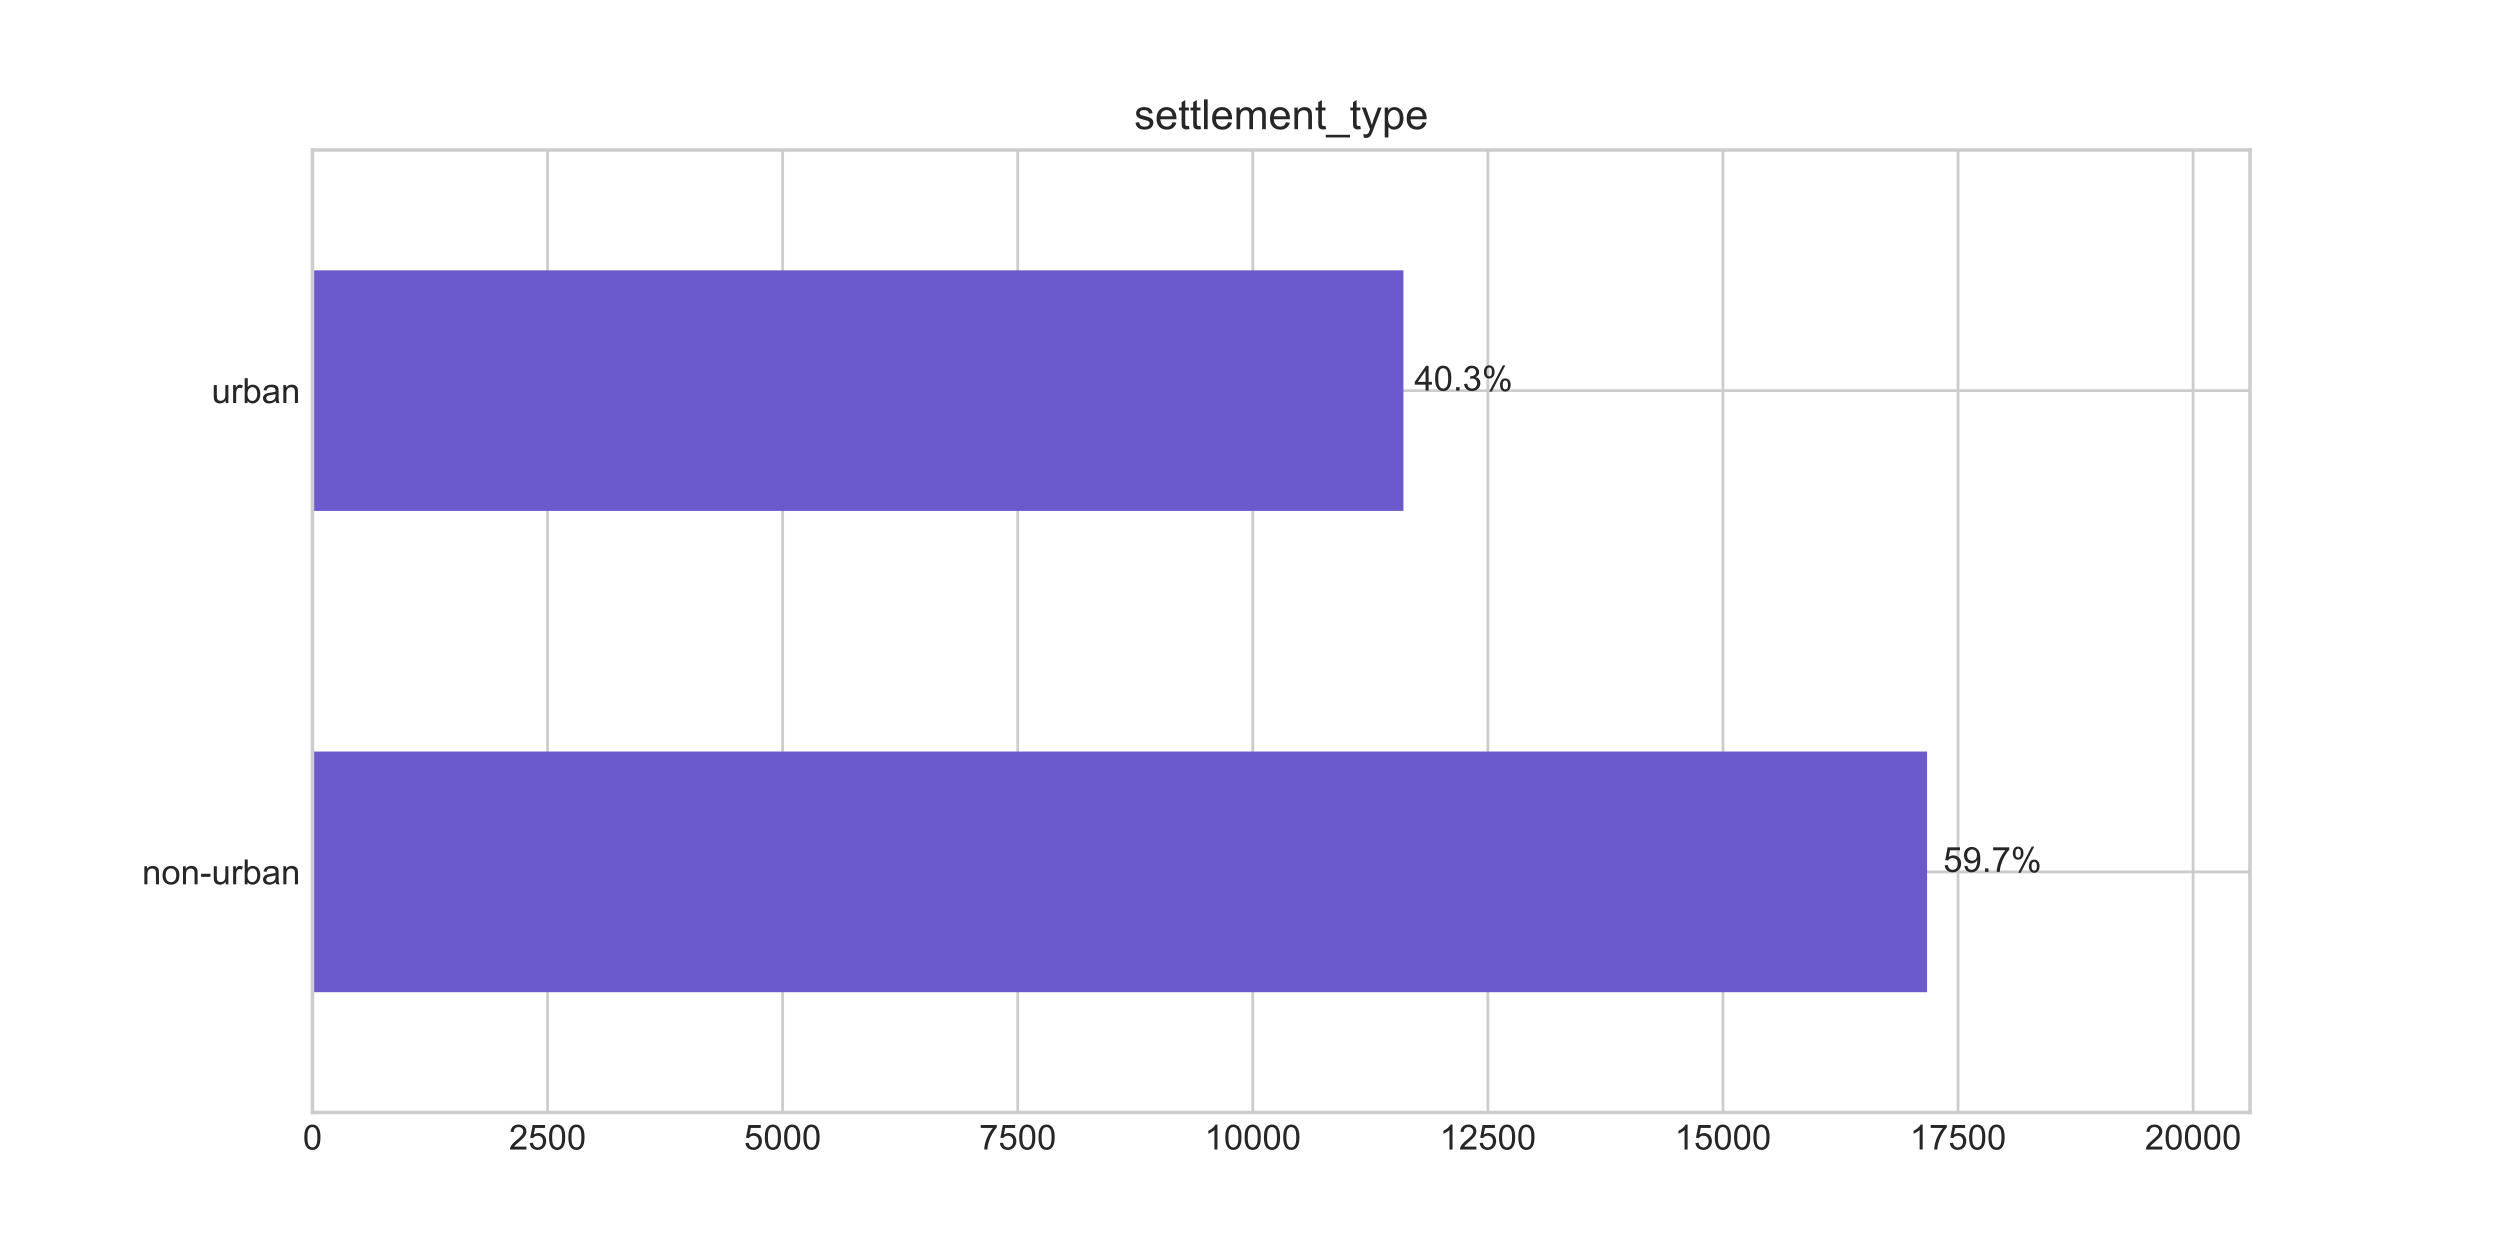
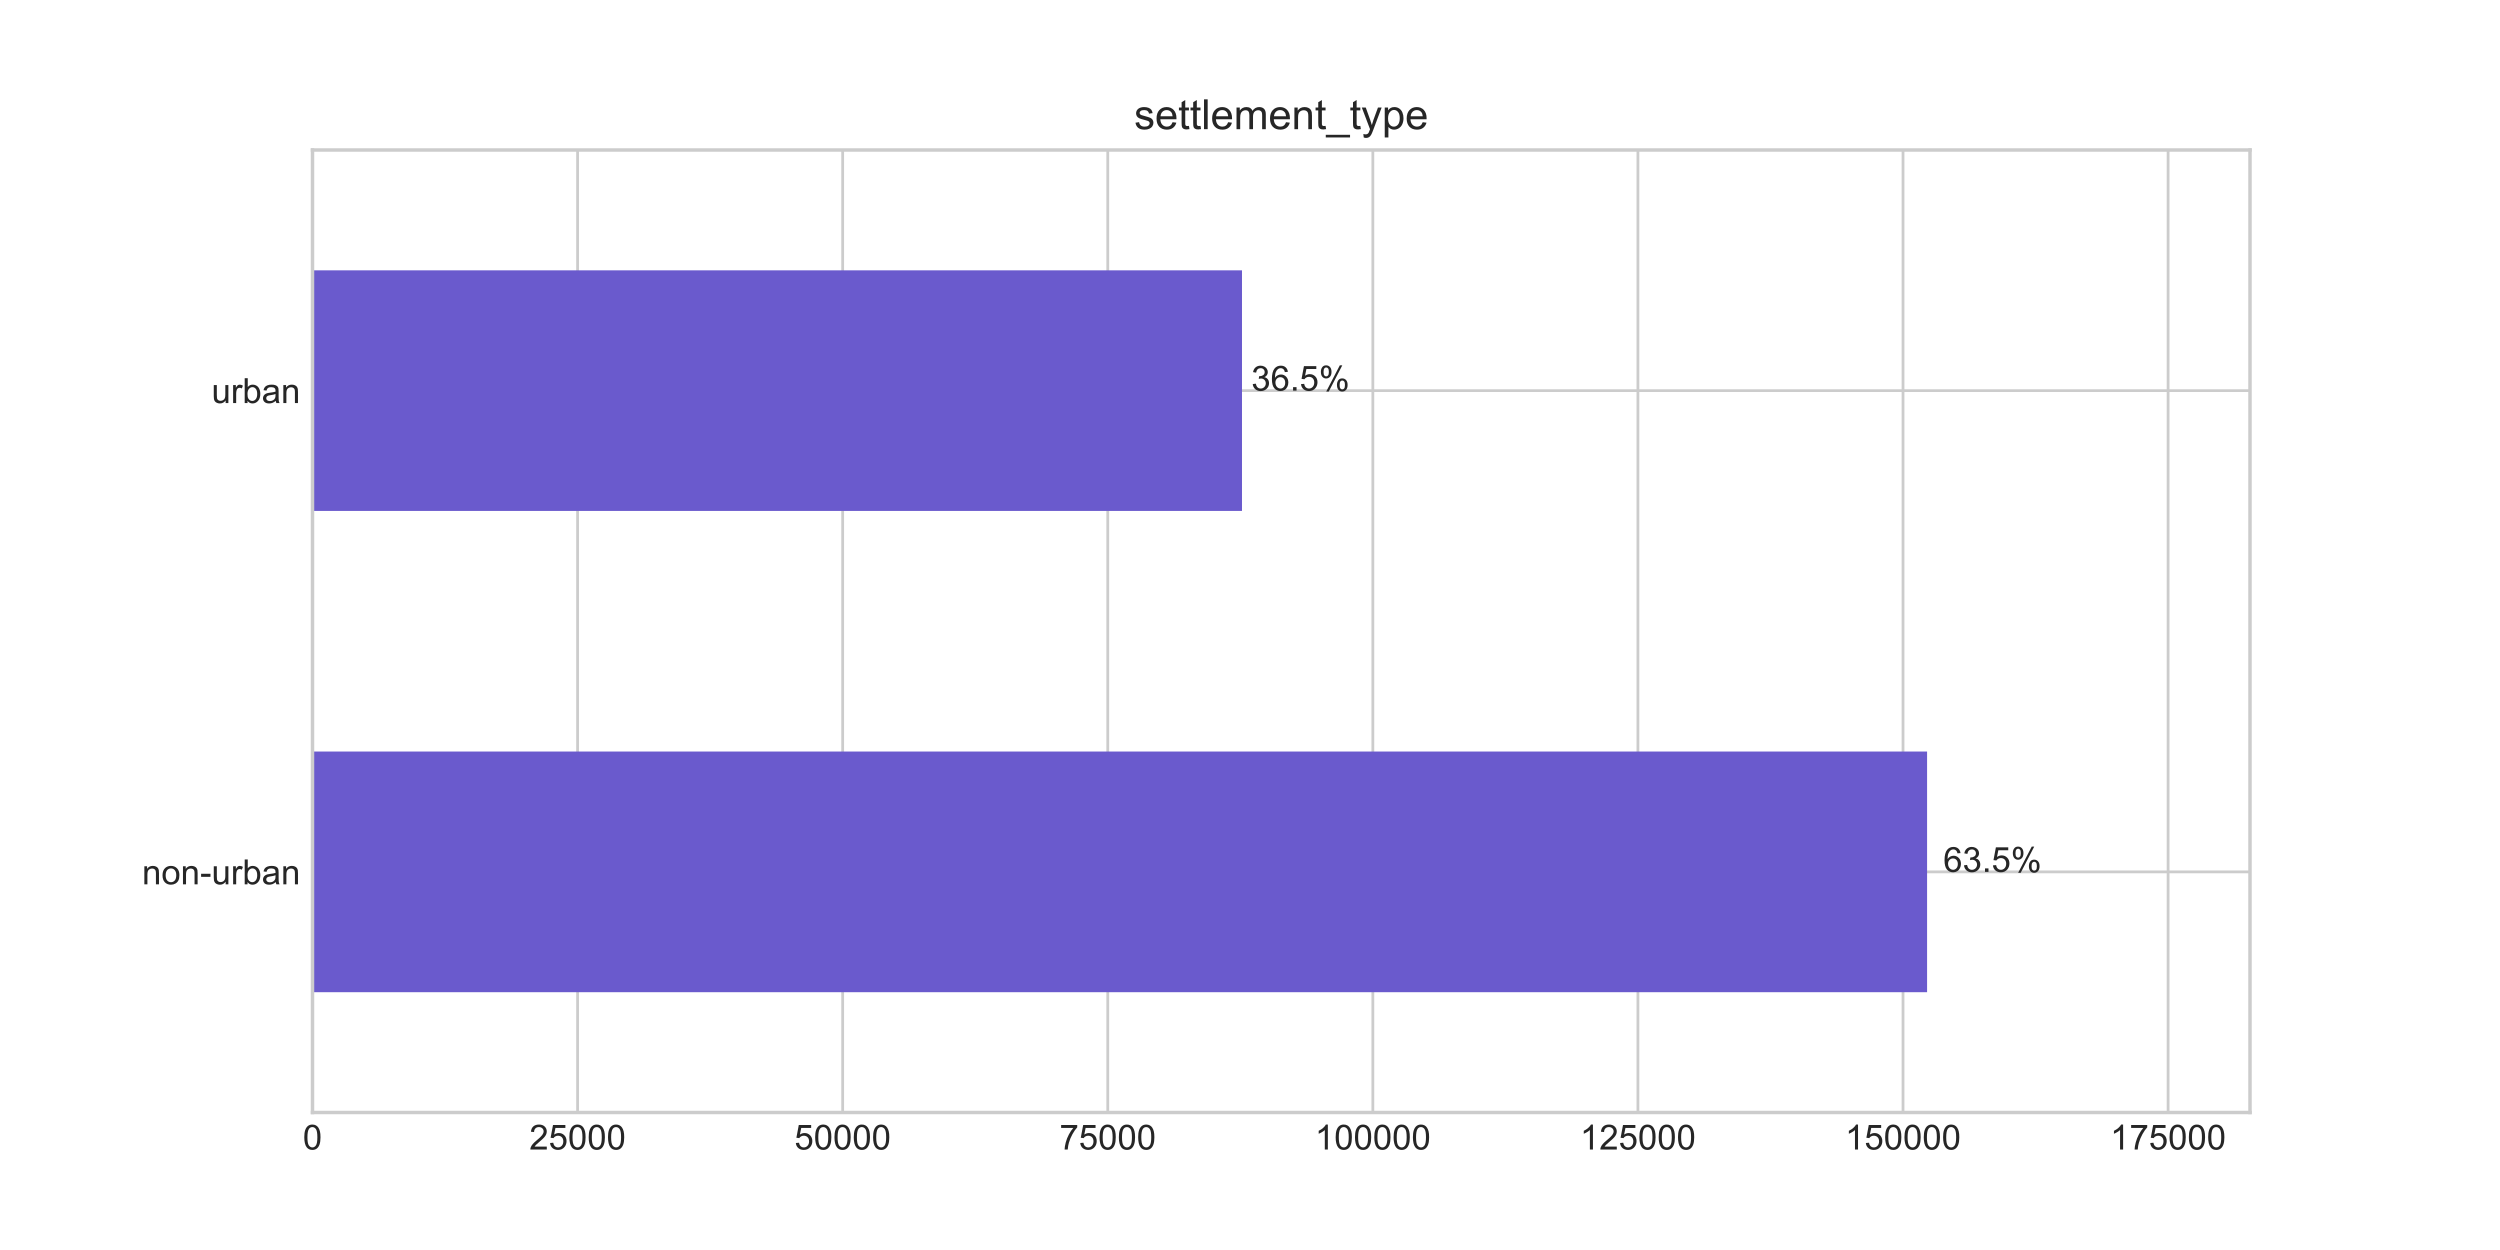
<svg xmlns="http://www.w3.org/2000/svg" xmlns:xlink="http://www.w3.org/1999/xlink" height="360pt" version="1.1" viewBox="0 0 720 360" width="720pt">
  <defs>
    <style type="text/css">
- *{stroke-linecap:butt;stroke-linejoin:round;white-space:pre;}
+ *{stroke-linecap:butt;stroke-linejoin:round;}
  </style>
  </defs>
  <g id="figure_1">
    <g id="patch_1">
      <path d="M 0 360  L 720 360  L 720 0  L 0 0  z " style="fill:#ffffff;" />
    </g>
    <g id="axes_1">
      <g id="patch_2">
        <path d="M 90 320.4  L 648 320.4  L 648 43.2  L 90 43.2  z " style="fill:#ffffff;" />
      </g>
      <g id="matplotlib.axis_1">
        <g id="xtick_1">
          <g id="line2d_1">
-             <path clip-path="url(#pff88d0fc6a)" d="M 90 320.4  L 90 43.2  " style="fill:none;stroke:#cccccc;stroke-linecap:round;stroke-width:0.8;" />
+             <path clip-path="url(#p40b02f9a2b)" d="M 90 320.4  L 90 43.2  " style="fill:none;stroke:#cccccc;stroke-linecap:round;stroke-width:0.8;" />
          </g>
          <g id="line2d_2" />
          <g id="text_1">
            <defs>
              <path d="M 4.156 35.297  Q 4.156 48 6.766 55.734  Q 9.375 63.484 14.516 67.672  Q 19.672 71.875 27.484 71.875  Q 33.25 71.875 37.594 69.547  Q 41.938 67.234 44.766 62.859  Q 47.609 58.5 49.219 52.219  Q 50.828 45.953 50.828 35.297  Q 50.828 22.703 48.234 14.969  Q 45.656 7.234 40.5 3  Q 35.359 -1.219 27.484 -1.219  Q 17.141 -1.219 11.234 6.203  Q 4.156 15.141 4.156 35.297  z M 13.188 35.297  Q 13.188 17.672 17.312 11.828  Q 21.438 6 27.484 6  Q 33.547 6 37.672 11.859  Q 41.797 17.719 41.797 35.297  Q 41.797 52.984 37.672 58.781  Q 33.547 64.594 27.391 64.594  Q 21.344 64.594 17.719 59.469  Q 13.188 52.938 13.188 35.297  z " id="ArialMT-48" />
            </defs>
            <g style="fill:#262626;" transform="translate(87.21953 331.0578)scale(0.1 -0.1)">
              <use xlink:href="#ArialMT-48" />
            </g>
          </g>
        </g>
        <g id="xtick_2">
          <g id="line2d_3">
-             <path clip-path="url(#pff88d0fc6a)" d="M 157.701 320.4  L 157.701 43.2  " style="fill:none;stroke:#cccccc;stroke-linecap:round;stroke-width:0.8;" />
+             <path clip-path="url(#p40b02f9a2b)" d="M 166.345 320.4  L 166.345 43.2  " style="fill:none;stroke:#cccccc;stroke-linecap:round;stroke-width:0.8;" />
          </g>
          <g id="line2d_4" />
          <g id="text_2">
            <defs>
              <path d="M 50.344 8.453  L 50.344 0  L 3.031 0  Q 2.938 3.172 4.047 6.109  Q 5.859 10.938 9.828 15.625  Q 13.812 20.312 21.344 26.469  Q 33.016 36.031 37.109 41.625  Q 41.219 47.219 41.219 52.203  Q 41.219 57.422 37.469 61  Q 33.734 64.594 27.734 64.594  Q 21.391 64.594 17.578 60.781  Q 13.766 56.984 13.719 50.25  L 4.688 51.172  Q 5.609 61.281 11.656 66.578  Q 17.719 71.875 27.938 71.875  Q 38.234 71.875 44.234 66.156  Q 50.25 60.453 50.25 52  Q 50.25 47.703 48.484 43.547  Q 46.734 39.406 42.656 34.812  Q 38.578 30.219 29.109 22.219  Q 21.188 15.578 18.938 13.203  Q 16.703 10.844 15.234 8.453  z " id="ArialMT-50" />
              <path d="M 4.156 18.75  L 13.375 19.531  Q 14.406 12.797 18.141 9.391  Q 21.875 6 27.156 6  Q 33.5 6 37.891 10.781  Q 42.281 15.578 42.281 23.484  Q 42.281 31 38.062 35.344  Q 33.844 39.703 27 39.703  Q 22.75 39.703 19.328 37.766  Q 15.922 35.844 13.969 32.766  L 5.719 33.844  L 12.641 70.609  L 48.25 70.609  L 48.25 62.203  L 19.672 62.203  L 15.828 42.969  Q 22.266 47.469 29.344 47.469  Q 38.719 47.469 45.156 40.969  Q 51.609 34.469 51.609 24.266  Q 51.609 14.547 45.953 7.469  Q 39.062 -1.219 27.156 -1.219  Q 17.391 -1.219 11.203 4.25  Q 5.031 9.719 4.156 18.75  z " id="ArialMT-53" />
            </defs>
-             <g style="fill:#262626;" transform="translate(146.5795 331.0578)scale(0.1 -0.1)">
+             <g style="fill:#262626;" transform="translate(152.4423 331.0578)scale(0.1 -0.1)">
              <use xlink:href="#ArialMT-50" />
              <use x="55.615" xlink:href="#ArialMT-53" />
              <use x="111.23" xlink:href="#ArialMT-48" />
              <use x="166.846" xlink:href="#ArialMT-48" />
+               <use x="222.461" xlink:href="#ArialMT-48" />
            </g>
          </g>
        </g>
        <g id="xtick_3">
          <g id="line2d_5">
-             <path clip-path="url(#pff88d0fc6a)" d="M 225.403 320.4  L 225.403 43.2  " style="fill:none;stroke:#cccccc;stroke-linecap:round;stroke-width:0.8;" />
+             <path clip-path="url(#p40b02f9a2b)" d="M 242.689 320.4  L 242.689 43.2  " style="fill:none;stroke:#cccccc;stroke-linecap:round;stroke-width:0.8;" />
          </g>
          <g id="line2d_6" />
          <g id="text_3">
-             <g style="fill:#262626;" transform="translate(214.2808 331.0578)scale(0.1 -0.1)">
+             <g style="fill:#262626;" transform="translate(228.787 331.0578)scale(0.1 -0.1)">
              <use xlink:href="#ArialMT-53" />
              <use x="55.615" xlink:href="#ArialMT-48" />
              <use x="111.23" xlink:href="#ArialMT-48" />
              <use x="166.846" xlink:href="#ArialMT-48" />
+               <use x="222.461" xlink:href="#ArialMT-48" />
            </g>
          </g>
        </g>
        <g id="xtick_4">
          <g id="line2d_7">
-             <path clip-path="url(#pff88d0fc6a)" d="M 293.104 320.4  L 293.104 43.2  " style="fill:none;stroke:#cccccc;stroke-linecap:round;stroke-width:0.8;" />
+             <path clip-path="url(#p40b02f9a2b)" d="M 319.034 320.4  L 319.034 43.2  " style="fill:none;stroke:#cccccc;stroke-linecap:round;stroke-width:0.8;" />
          </g>
          <g id="line2d_8" />
          <g id="text_4">
            <defs>
              <path d="M 4.734 62.203  L 4.734 70.656  L 51.078 70.656  L 51.078 63.812  Q 44.234 56.547 37.516 44.484  Q 30.812 32.422 27.156 19.672  Q 24.516 10.688 23.781 0  L 14.75 0  Q 14.891 8.453 18.062 20.406  Q 21.234 32.375 27.172 43.484  Q 33.109 54.594 39.797 62.203  z " id="ArialMT-55" />
            </defs>
-             <g style="fill:#262626;" transform="translate(281.9822 331.0578)scale(0.1 -0.1)">
+             <g style="fill:#262626;" transform="translate(305.1316 331.0578)scale(0.1 -0.1)">
              <use xlink:href="#ArialMT-55" />
              <use x="55.615" xlink:href="#ArialMT-53" />
              <use x="111.23" xlink:href="#ArialMT-48" />
              <use x="166.846" xlink:href="#ArialMT-48" />
+               <use x="222.461" xlink:href="#ArialMT-48" />
            </g>
          </g>
        </g>
        <g id="xtick_5">
          <g id="line2d_9">
-             <path clip-path="url(#pff88d0fc6a)" d="M 360.805 320.4  L 360.805 43.2  " style="fill:none;stroke:#cccccc;stroke-linecap:round;stroke-width:0.8;" />
+             <path clip-path="url(#p40b02f9a2b)" d="M 395.379 320.4  L 395.379 43.2  " style="fill:none;stroke:#cccccc;stroke-linecap:round;stroke-width:0.8;" />
          </g>
          <g id="line2d_10" />
          <g id="text_5">
            <defs>
              <path d="M 37.25 0  L 28.469 0  L 28.469 56  Q 25.297 52.984 20.141 49.953  Q 14.984 46.922 10.891 45.406  L 10.891 53.906  Q 18.266 57.375 23.781 62.297  Q 29.297 67.234 31.594 71.875  L 37.25 71.875  z " id="ArialMT-49" />
            </defs>
-             <g style="fill:#262626;" transform="translate(346.9031 331.0578)scale(0.1 -0.1)">
+             <g style="fill:#262626;" transform="translate(378.6958 331.0578)scale(0.1 -0.1)">
              <use xlink:href="#ArialMT-49" />
              <use x="55.615" xlink:href="#ArialMT-48" />
              <use x="111.23" xlink:href="#ArialMT-48" />
              <use x="166.846" xlink:href="#ArialMT-48" />
              <use x="222.461" xlink:href="#ArialMT-48" />
+               <use x="278.076" xlink:href="#ArialMT-48" />
            </g>
          </g>
        </g>
        <g id="xtick_6">
          <g id="line2d_11">
-             <path clip-path="url(#pff88d0fc6a)" d="M 428.507 320.4  L 428.507 43.2  " style="fill:none;stroke:#cccccc;stroke-linecap:round;stroke-width:0.8;" />
+             <path clip-path="url(#p40b02f9a2b)" d="M 471.723 320.4  L 471.723 43.2  " style="fill:none;stroke:#cccccc;stroke-linecap:round;stroke-width:0.8;" />
          </g>
          <g id="line2d_12" />
          <g id="text_6">
-             <g style="fill:#262626;" transform="translate(414.6044 331.0578)scale(0.1 -0.1)">
+             <g style="fill:#262626;" transform="translate(455.0404 331.0578)scale(0.1 -0.1)">
              <use xlink:href="#ArialMT-49" />
              <use x="55.615" xlink:href="#ArialMT-50" />
              <use x="111.23" xlink:href="#ArialMT-53" />
              <use x="166.846" xlink:href="#ArialMT-48" />
              <use x="222.461" xlink:href="#ArialMT-48" />
+               <use x="278.076" xlink:href="#ArialMT-48" />
            </g>
          </g>
        </g>
        <g id="xtick_7">
          <g id="line2d_13">
-             <path clip-path="url(#pff88d0fc6a)" d="M 496.208 320.4  L 496.208 43.2  " style="fill:none;stroke:#cccccc;stroke-linecap:round;stroke-width:0.8;" />
+             <path clip-path="url(#p40b02f9a2b)" d="M 548.068 320.4  L 548.068 43.2  " style="fill:none;stroke:#cccccc;stroke-linecap:round;stroke-width:0.8;" />
          </g>
          <g id="line2d_14" />
          <g id="text_7">
-             <g style="fill:#262626;" transform="translate(482.3058 331.0578)scale(0.1 -0.1)">
+             <g style="fill:#262626;" transform="translate(531.3851 331.0578)scale(0.1 -0.1)">
              <use xlink:href="#ArialMT-49" />
              <use x="55.615" xlink:href="#ArialMT-53" />
              <use x="111.23" xlink:href="#ArialMT-48" />
              <use x="166.846" xlink:href="#ArialMT-48" />
              <use x="222.461" xlink:href="#ArialMT-48" />
+               <use x="278.076" xlink:href="#ArialMT-48" />
            </g>
          </g>
        </g>
        <g id="xtick_8">
          <g id="line2d_15">
-             <path clip-path="url(#pff88d0fc6a)" d="M 563.909 320.4  L 563.909 43.2  " style="fill:none;stroke:#cccccc;stroke-linecap:round;stroke-width:0.8;" />
+             <path clip-path="url(#p40b02f9a2b)" d="M 624.413 320.4  L 624.413 43.2  " style="fill:none;stroke:#cccccc;stroke-linecap:round;stroke-width:0.8;" />
          </g>
          <g id="line2d_16" />
          <g id="text_8">
-             <g style="fill:#262626;" transform="translate(550.0072 331.0578)scale(0.1 -0.1)">
+             <g style="fill:#262626;" transform="translate(607.7297 331.0578)scale(0.1 -0.1)">
              <use xlink:href="#ArialMT-49" />
              <use x="55.615" xlink:href="#ArialMT-55" />
              <use x="111.23" xlink:href="#ArialMT-53" />
              <use x="166.846" xlink:href="#ArialMT-48" />
              <use x="222.461" xlink:href="#ArialMT-48" />
-             </g>
-           </g>
-         </g>
-         <g id="xtick_9">
+               <use x="278.076" xlink:href="#ArialMT-48" />
+             </g>
+           </g>
+         </g>
+       </g>
+       <g id="matplotlib.axis_2">
+         <g id="ytick_1">
          <g id="line2d_17">
-             <path clip-path="url(#pff88d0fc6a)" d="M 631.611 320.4  L 631.611 43.2  " style="fill:none;stroke:#cccccc;stroke-linecap:round;stroke-width:0.8;" />
+             <path clip-path="url(#p40b02f9a2b)" d="M 90 251.1  L 648 251.1  " style="fill:none;stroke:#cccccc;stroke-linecap:round;stroke-width:0.8;" />
          </g>
          <g id="line2d_18" />
          <g id="text_9">
-             <g style="fill:#262626;" transform="translate(617.7085 331.0578)scale(0.1 -0.1)">
-               <use xlink:href="#ArialMT-50" />
-               <use x="55.615" xlink:href="#ArialMT-48" />
-               <use x="111.23" xlink:href="#ArialMT-48" />
-               <use x="166.846" xlink:href="#ArialMT-48" />
-               <use x="222.461" xlink:href="#ArialMT-48" />
-             </g>
-           </g>
-         </g>
-       </g>
-       <g id="matplotlib.axis_2">
-         <g id="ytick_1">
-           <g id="line2d_19">
-             <path clip-path="url(#pff88d0fc6a)" d="M 90 251.1  L 648 251.1  " style="fill:none;stroke:#cccccc;stroke-linecap:round;stroke-width:0.8;" />
-           </g>
-           <g id="line2d_20" />
-           <g id="text_10">
            <defs>
              <path d="M 6.594 0  L 6.594 51.859  L 14.5 51.859  L 14.5 44.484  Q 20.219 53.031 31 53.031  Q 35.688 53.031 39.625 51.344  Q 43.562 49.656 45.516 46.922  Q 47.469 44.188 48.25 40.438  Q 48.734 37.984 48.734 31.891  L 48.734 0  L 39.938 0  L 39.938 31.547  Q 39.938 36.922 38.906 39.578  Q 37.891 42.234 35.281 43.812  Q 32.672 45.406 29.156 45.406  Q 23.531 45.406 19.453 41.844  Q 15.375 38.281 15.375 28.328  L 15.375 0  z " id="ArialMT-110" />
              <path d="M 3.328 25.922  Q 3.328 40.328 11.328 47.266  Q 18.016 53.031 27.641 53.031  Q 38.328 53.031 45.109 46.016  Q 51.906 39.016 51.906 26.656  Q 51.906 16.656 48.906 10.906  Q 45.906 5.172 40.156 2  Q 34.422 -1.172 27.641 -1.172  Q 16.75 -1.172 10.031 5.812  Q 3.328 12.797 3.328 25.922  z M 12.359 25.922  Q 12.359 15.969 16.703 11.016  Q 21.047 6.062 27.641 6.062  Q 34.188 6.062 38.531 11.031  Q 42.875 16.016 42.875 26.219  Q 42.875 35.844 38.5 40.797  Q 34.125 45.75 27.641 45.75  Q 21.047 45.75 16.703 40.812  Q 12.359 35.891 12.359 25.922  z " id="ArialMT-111" />
              <path d="M 3.172 21.484  L 3.172 30.328  L 30.172 30.328  L 30.172 21.484  z " id="ArialMT-45" />
              <path d="M 40.578 0  L 40.578 7.625  Q 34.516 -1.172 24.125 -1.172  Q 19.531 -1.172 15.547 0.578  Q 11.578 2.344 9.641 5  Q 7.719 7.672 6.938 11.531  Q 6.391 14.109 6.391 19.734  L 6.391 51.859  L 15.188 51.859  L 15.188 23.094  Q 15.188 16.219 15.719 13.812  Q 16.547 10.359 19.234 8.375  Q 21.922 6.391 25.875 6.391  Q 29.828 6.391 33.297 8.422  Q 36.766 10.453 38.203 13.938  Q 39.656 17.438 39.656 24.078  L 39.656 51.859  L 48.438 51.859  L 48.438 0  z " id="ArialMT-117" />
              <path d="M 6.5 0  L 6.5 51.859  L 14.406 51.859  L 14.406 44  Q 17.438 49.516 20 51.266  Q 22.562 53.031 25.641 53.031  Q 30.078 53.031 34.672 50.203  L 31.641 42.047  Q 28.422 43.953 25.203 43.953  Q 22.312 43.953 20.016 42.219  Q 17.719 40.484 16.75 37.406  Q 15.281 32.719 15.281 27.156  L 15.281 0  z " id="ArialMT-114" />
              <path d="M 14.703 0  L 6.547 0  L 6.547 71.578  L 15.328 71.578  L 15.328 46.047  Q 20.906 53.031 29.547 53.031  Q 34.328 53.031 38.594 51.094  Q 42.875 49.172 45.625 45.672  Q 48.391 42.188 49.953 37.25  Q 51.516 32.328 51.516 26.703  Q 51.516 13.375 44.922 6.094  Q 38.328 -1.172 29.109 -1.172  Q 19.922 -1.172 14.703 6.5  z M 14.594 26.312  Q 14.594 17 17.141 12.844  Q 21.297 6.062 28.375 6.062  Q 34.125 6.062 38.328 11.062  Q 42.531 16.062 42.531 25.984  Q 42.531 36.141 38.5 40.969  Q 34.469 45.797 28.766 45.797  Q 23 45.797 18.797 40.797  Q 14.594 35.797 14.594 26.312  z " id="ArialMT-98" />
              <path d="M 40.438 6.391  Q 35.547 2.25 31.031 0.531  Q 26.516 -1.172 21.344 -1.172  Q 12.797 -1.172 8.203 3  Q 3.609 7.172 3.609 13.672  Q 3.609 17.484 5.344 20.625  Q 7.078 23.781 9.891 25.688  Q 12.703 27.594 16.219 28.562  Q 18.797 29.25 24.031 29.891  Q 34.672 31.156 39.703 32.906  Q 39.75 34.719 39.75 35.203  Q 39.75 40.578 37.25 42.781  Q 33.891 45.75 27.25 45.75  Q 21.047 45.75 18.094 43.578  Q 15.141 41.406 13.719 35.891  L 5.125 37.062  Q 6.297 42.578 8.984 45.969  Q 11.672 49.359 16.75 51.188  Q 21.828 53.031 28.516 53.031  Q 35.156 53.031 39.297 51.469  Q 43.453 49.906 45.406 47.531  Q 47.359 45.172 48.141 41.547  Q 48.578 39.312 48.578 33.453  L 48.578 21.734  Q 48.578 9.469 49.141 6.219  Q 49.703 2.984 51.375 0  L 42.188 0  Q 40.828 2.734 40.438 6.391  z M 39.703 26.031  Q 34.906 24.078 25.344 22.703  Q 19.922 21.922 17.672 20.938  Q 15.438 19.969 14.203 18.094  Q 12.984 16.219 12.984 13.922  Q 12.984 10.406 15.641 8.062  Q 18.312 5.719 23.438 5.719  Q 28.516 5.719 32.469 7.938  Q 36.422 10.156 38.281 14.016  Q 39.703 17 39.703 22.797  z " id="ArialMT-97" />
            </defs>
            <g style="fill:#262626;" transform="translate(40.91406 254.6789)scale(0.1 -0.1)">
              <use xlink:href="#ArialMT-110" />
              <use x="55.615" xlink:href="#ArialMT-111" />
              <use x="111.23" xlink:href="#ArialMT-110" />
              <use x="166.846" xlink:href="#ArialMT-45" />
              <use x="200.146" xlink:href="#ArialMT-117" />
              <use x="255.762" xlink:href="#ArialMT-114" />
              <use x="289.062" xlink:href="#ArialMT-98" />
              <use x="344.678" xlink:href="#ArialMT-97" />
              <use x="400.293" xlink:href="#ArialMT-110" />
            </g>
          </g>
        </g>
        <g id="ytick_2">
-           <g id="line2d_21">
-             <path clip-path="url(#pff88d0fc6a)" d="M 90 112.5  L 648 112.5  " style="fill:none;stroke:#cccccc;stroke-linecap:round;stroke-width:0.8;" />
-           </g>
-           <g id="line2d_22" />
-           <g id="text_11">
+           <g id="line2d_19">
+             <path clip-path="url(#p40b02f9a2b)" d="M 90 112.5  L 648 112.5  " style="fill:none;stroke:#cccccc;stroke-linecap:round;stroke-width:0.8;" />
+           </g>
+           <g id="line2d_20" />
+           <g id="text_10">
            <g style="fill:#262626;" transform="translate(60.92656 116.0789)scale(0.1 -0.1)">
              <use xlink:href="#ArialMT-117" />
              <use x="55.615" xlink:href="#ArialMT-114" />
              <use x="88.916" xlink:href="#ArialMT-98" />
              <use x="144.531" xlink:href="#ArialMT-97" />
              <use x="200.146" xlink:href="#ArialMT-110" />
            </g>
          </g>
        </g>
      </g>
      <g id="patch_3">
-         <path clip-path="url(#pff88d0fc6a)" d="M 90 285.75  L 555 285.75  L 555 216.45  L 90 216.45  z " style="fill:#6a5acd;" />
+         <path clip-path="url(#p40b02f9a2b)" d="M 90 285.75  L 555 285.75  L 555 216.45  L 90 216.45  z " style="fill:#6a5acd;" />
      </g>
      <g id="patch_4">
-         <path clip-path="url(#pff88d0fc6a)" d="M 90 147.15  L 404.188 147.15  L 404.188 77.85  L 90 77.85  z " style="fill:#6a5acd;" />
+         <path clip-path="url(#p40b02f9a2b)" d="M 90 147.15  L 357.695 147.15  L 357.695 77.85  L 90 77.85  z " style="fill:#6a5acd;" />
      </g>
      <g id="patch_5">
        <path d="M 90 320.4  L 90 43.2  " style="fill:none;stroke:#cccccc;stroke-linecap:square;stroke-linejoin:miter;" />
      </g>
      <g id="patch_6">
        <path d="M 648 320.4  L 648 43.2  " style="fill:none;stroke:#cccccc;stroke-linecap:square;stroke-linejoin:miter;" />
      </g>
      <g id="patch_7">
        <path d="M 90 320.4  L 648 320.4  " style="fill:none;stroke:#cccccc;stroke-linecap:square;stroke-linejoin:miter;" />
      </g>
      <g id="patch_8">
        <path d="M 90 43.2  L 648 43.2  " style="fill:none;stroke:#cccccc;stroke-linecap:square;stroke-linejoin:miter;" />
      </g>
-       <g id="text_12">
+       <g id="text_11">
        <defs>
-           <path d="M 5.469 16.547  L 13.922 17.328  Q 14.984 11.375 18.016 8.688  Q 21.047 6 25.781 6  Q 29.828 6 32.875 7.859  Q 35.938 9.719 37.891 12.812  Q 39.844 15.922 41.156 21.188  Q 42.484 26.469 42.484 31.938  Q 42.484 32.516 42.438 33.688  Q 39.797 29.5 35.234 26.875  Q 30.672 24.266 25.344 24.266  Q 16.453 24.266 10.297 30.703  Q 4.156 37.156 4.156 47.703  Q 4.156 58.594 10.578 65.234  Q 17 71.875 26.656 71.875  Q 33.641 71.875 39.422 68.109  Q 45.219 64.359 48.219 57.391  Q 51.219 50.438 51.219 37.25  Q 51.219 23.531 48.234 15.406  Q 45.266 7.281 39.375 3.031  Q 33.5 -1.219 25.594 -1.219  Q 17.188 -1.219 11.859 3.438  Q 6.547 8.109 5.469 16.547  z M 41.453 48.141  Q 41.453 55.719 37.422 60.156  Q 33.406 64.594 27.734 64.594  Q 21.875 64.594 17.531 59.812  Q 13.188 55.031 13.188 47.406  Q 13.188 40.578 17.312 36.297  Q 21.438 32.031 27.484 32.031  Q 33.594 32.031 37.516 36.297  Q 41.453 40.578 41.453 48.141  z " id="ArialMT-57" />
+           <path d="M 49.75 54.047  L 41.016 53.375  Q 39.844 58.547 37.703 60.891  Q 34.125 64.656 28.906 64.656  Q 24.703 64.656 21.531 62.312  Q 17.391 59.281 14.984 53.469  Q 12.594 47.656 12.5 36.922  Q 15.672 41.75 20.266 44.094  Q 24.859 46.438 29.891 46.438  Q 38.672 46.438 44.844 39.969  Q 51.031 33.5 51.031 23.25  Q 51.031 16.5 48.125 10.719  Q 45.219 4.938 40.141 1.859  Q 35.062 -1.219 28.609 -1.219  Q 17.625 -1.219 10.688 6.859  Q 3.766 14.938 3.766 33.5  Q 3.766 54.25 11.422 63.672  Q 18.109 71.875 29.438 71.875  Q 37.891 71.875 43.281 67.141  Q 48.688 62.406 49.75 54.047  z M 13.875 23.188  Q 13.875 18.656 15.797 14.5  Q 17.719 10.359 21.188 8.172  Q 24.656 6 28.469 6  Q 34.031 6 38.031 10.484  Q 42.047 14.984 42.047 22.703  Q 42.047 30.125 38.078 34.391  Q 34.125 38.672 28.125 38.672  Q 22.172 38.672 18.016 34.391  Q 13.875 30.125 13.875 23.188  z " id="ArialMT-54" />
+           <path d="M 4.203 18.891  L 12.984 20.062  Q 14.5 12.594 18.141 9.297  Q 21.781 6 27 6  Q 33.203 6 37.469 10.297  Q 41.75 14.594 41.75 20.953  Q 41.75 27 37.797 30.922  Q 33.844 34.859 27.734 34.859  Q 25.25 34.859 21.531 33.891  L 22.516 41.609  Q 23.391 41.5 23.922 41.5  Q 29.547 41.5 34.031 44.422  Q 38.531 47.359 38.531 53.469  Q 38.531 58.297 35.25 61.469  Q 31.984 64.656 26.812 64.656  Q 21.688 64.656 18.266 61.422  Q 14.844 58.203 13.875 51.766  L 5.078 53.328  Q 6.688 62.156 12.391 67.016  Q 18.109 71.875 26.609 71.875  Q 32.469 71.875 37.391 69.359  Q 42.328 66.844 44.938 62.5  Q 47.562 58.156 47.562 53.266  Q 47.562 48.641 45.062 44.828  Q 42.578 41.016 37.703 38.766  Q 44.047 37.312 47.562 32.688  Q 51.078 28.078 51.078 21.141  Q 51.078 11.766 44.234 5.25  Q 37.406 -1.266 26.953 -1.266  Q 17.531 -1.266 11.297 4.344  Q 5.078 9.969 4.203 18.891  z " id="ArialMT-51" />
          <path d="M 9.078 0  L 9.078 10.016  L 19.094 10.016  L 19.094 0  z " id="ArialMT-46" />
          <path d="M 5.812 54.391  Q 5.812 62.062 9.672 67.422  Q 13.531 72.797 20.844 72.797  Q 27.594 72.797 32 67.984  Q 36.422 63.188 36.422 53.859  Q 36.422 44.781 31.953 39.875  Q 27.484 34.969 20.953 34.969  Q 14.453 34.969 10.125 39.797  Q 5.812 44.625 5.812 54.391  z M 21.094 66.75  Q 17.828 66.75 15.656 63.906  Q 13.484 61.078 13.484 53.516  Q 13.484 46.625 15.672 43.812  Q 17.875 41.016 21.094 41.016  Q 24.422 41.016 26.594 43.844  Q 28.766 46.688 28.766 54.203  Q 28.766 61.141 26.562 63.938  Q 24.359 66.75 21.094 66.75  z M 21.141 -2.641  L 60.297 72.797  L 67.438 72.797  L 28.422 -2.641  z M 52.094 16.797  Q 52.094 24.516 55.953 29.859  Q 59.812 35.203 67.188 35.203  Q 73.922 35.203 78.344 30.391  Q 82.766 25.594 82.766 16.266  Q 82.766 7.172 78.297 2.266  Q 73.828 -2.641 67.234 -2.641  Q 60.75 -2.641 56.422 2.219  Q 52.094 7.078 52.094 16.797  z M 67.438 29.156  Q 64.109 29.156 61.938 26.312  Q 59.766 23.484 59.766 15.922  Q 59.766 9.078 61.953 6.25  Q 64.156 3.422 67.391 3.422  Q 70.75 3.422 72.922 6.25  Q 75.094 9.078 75.094 16.609  Q 75.094 23.531 72.891 26.344  Q 70.703 29.156 67.438 29.156  z " id="ArialMT-37" />
        </defs>
        <g style="fill:#262626;" transform="translate(559.65 251.1)scale(0.1 -0.1)">
-           <use xlink:href="#ArialMT-53" />
-           <use x="55.615" xlink:href="#ArialMT-57" />
+           <use xlink:href="#ArialMT-54" />
+           <use x="55.615" xlink:href="#ArialMT-51" />
          <use x="111.23" xlink:href="#ArialMT-46" />
-           <use x="139.014" xlink:href="#ArialMT-55" />
+           <use x="139.014" xlink:href="#ArialMT-53" />
          <use x="194.629" xlink:href="#ArialMT-37" />
        </g>
      </g>
+       <g id="text_12">
+         <g style="fill:#262626;" transform="translate(360.3718 112.5)scale(0.1 -0.1)">
+           <use xlink:href="#ArialMT-51" />
+           <use x="55.615" xlink:href="#ArialMT-54" />
+           <use x="111.23" xlink:href="#ArialMT-46" />
+           <use x="139.014" xlink:href="#ArialMT-53" />
+           <use x="194.629" xlink:href="#ArialMT-37" />
+         </g>
+       </g>
      <g id="text_13">
-         <defs>
-           <path d="M 32.328 0  L 32.328 17.141  L 1.266 17.141  L 1.266 25.203  L 33.938 71.578  L 41.109 71.578  L 41.109 25.203  L 50.781 25.203  L 50.781 17.141  L 41.109 17.141  L 41.109 0  z M 32.328 25.203  L 32.328 57.469  L 9.906 25.203  z " id="ArialMT-52" />
-           <path d="M 4.203 18.891  L 12.984 20.062  Q 14.5 12.594 18.141 9.297  Q 21.781 6 27 6  Q 33.203 6 37.469 10.297  Q 41.75 14.594 41.75 20.953  Q 41.75 27 37.797 30.922  Q 33.844 34.859 27.734 34.859  Q 25.25 34.859 21.531 33.891  L 22.516 41.609  Q 23.391 41.5 23.922 41.5  Q 29.547 41.5 34.031 44.422  Q 38.531 47.359 38.531 53.469  Q 38.531 58.297 35.25 61.469  Q 31.984 64.656 26.812 64.656  Q 21.688 64.656 18.266 61.422  Q 14.844 58.203 13.875 51.766  L 5.078 53.328  Q 6.688 62.156 12.391 67.016  Q 18.109 71.875 26.609 71.875  Q 32.469 71.875 37.391 69.359  Q 42.328 66.844 44.938 62.5  Q 47.562 58.156 47.562 53.266  Q 47.562 48.641 45.062 44.828  Q 42.578 41.016 37.703 38.766  Q 44.047 37.312 47.562 32.688  Q 51.078 28.078 51.078 21.141  Q 51.078 11.766 44.234 5.25  Q 37.406 -1.266 26.953 -1.266  Q 17.531 -1.266 11.297 4.344  Q 5.078 9.969 4.203 18.891  z " id="ArialMT-51" />
-         </defs>
-         <g style="fill:#262626;" transform="translate(407.3303 112.5)scale(0.1 -0.1)">
-           <use xlink:href="#ArialMT-52" />
-           <use x="55.615" xlink:href="#ArialMT-48" />
-           <use x="111.23" xlink:href="#ArialMT-46" />
-           <use x="139.014" xlink:href="#ArialMT-51" />
-           <use x="194.629" xlink:href="#ArialMT-37" />
-         </g>
-       </g>
-       <g id="text_14">
        <defs>
          <path d="M 3.078 15.484  L 11.766 16.844  Q 12.5 11.625 15.844 8.844  Q 19.188 6.062 25.203 6.062  Q 31.25 6.062 34.172 8.516  Q 37.109 10.984 37.109 14.312  Q 37.109 17.281 34.516 19  Q 32.719 20.172 25.531 21.969  Q 15.875 24.422 12.141 26.203  Q 8.406 27.984 6.469 31.125  Q 4.547 34.281 4.547 38.094  Q 4.547 41.547 6.125 44.5  Q 7.719 47.469 10.453 49.422  Q 12.5 50.922 16.031 51.969  Q 19.578 53.031 23.641 53.031  Q 29.734 53.031 34.344 51.266  Q 38.969 49.516 41.156 46.5  Q 43.359 43.5 44.188 38.484  L 35.594 37.312  Q 35.016 41.312 32.203 43.547  Q 29.391 45.797 24.266 45.797  Q 18.219 45.797 15.625 43.797  Q 13.031 41.797 13.031 39.109  Q 13.031 37.406 14.109 36.031  Q 15.188 34.625 17.484 33.688  Q 18.797 33.203 25.25 31.453  Q 34.578 28.953 38.25 27.359  Q 41.938 25.781 44.031 22.75  Q 46.141 19.734 46.141 15.234  Q 46.141 10.844 43.578 6.953  Q 41.016 3.078 36.172 0.953  Q 31.344 -1.172 25.25 -1.172  Q 15.141 -1.172 9.844 3.031  Q 4.547 7.234 3.078 15.484  z " id="ArialMT-115" />
          <path d="M 42.094 16.703  L 51.172 15.578  Q 49.031 7.625 43.219 3.219  Q 37.406 -1.172 28.375 -1.172  Q 17 -1.172 10.328 5.828  Q 3.656 12.844 3.656 25.484  Q 3.656 38.578 10.391 45.797  Q 17.141 53.031 27.875 53.031  Q 38.281 53.031 44.875 45.953  Q 51.469 38.875 51.469 26.031  Q 51.469 25.25 51.422 23.688  L 12.75 23.688  Q 13.234 15.141 17.578 10.594  Q 21.922 6.062 28.422 6.062  Q 33.25 6.062 36.672 8.594  Q 40.094 11.141 42.094 16.703  z M 13.234 30.906  L 42.188 30.906  Q 41.609 37.453 38.875 40.719  Q 34.672 45.797 27.984 45.797  Q 21.922 45.797 17.797 41.75  Q 13.672 37.703 13.234 30.906  z " id="ArialMT-101" />
          <path d="M 25.781 7.859  L 27.047 0.094  Q 23.344 -0.688 20.406 -0.688  Q 15.625 -0.688 12.984 0.828  Q 10.359 2.344 9.281 4.812  Q 8.203 7.281 8.203 15.188  L 8.203 45.016  L 1.766 45.016  L 1.766 51.859  L 8.203 51.859  L 8.203 64.703  L 16.938 69.969  L 16.938 51.859  L 25.781 51.859  L 25.781 45.016  L 16.938 45.016  L 16.938 14.703  Q 16.938 10.938 17.406 9.859  Q 17.875 8.797 18.922 8.156  Q 19.969 7.516 21.922 7.516  Q 23.391 7.516 25.781 7.859  z " id="ArialMT-116" />
          <path d="M 6.391 0  L 6.391 71.578  L 15.188 71.578  L 15.188 0  z " id="ArialMT-108" />
          <path d="M 6.594 0  L 6.594 51.859  L 14.453 51.859  L 14.453 44.578  Q 16.891 48.391 20.938 50.703  Q 25 53.031 30.172 53.031  Q 35.938 53.031 39.625 50.641  Q 43.312 48.25 44.828 43.953  Q 50.984 53.031 60.844 53.031  Q 68.562 53.031 72.703 48.75  Q 76.859 44.484 76.859 35.594  L 76.859 0  L 68.109 0  L 68.109 32.672  Q 68.109 37.938 67.25 40.25  Q 66.406 42.578 64.156 43.984  Q 61.922 45.406 58.891 45.406  Q 53.422 45.406 49.797 41.766  Q 46.188 38.141 46.188 30.125  L 46.188 0  L 37.406 0  L 37.406 33.688  Q 37.406 39.547 35.25 42.469  Q 33.109 45.406 28.219 45.406  Q 24.516 45.406 21.359 43.453  Q 18.219 41.5 16.797 37.734  Q 15.375 33.984 15.375 26.906  L 15.375 0  z " id="ArialMT-109" />
          <path d="M -1.516 -19.875  L -1.516 -13.531  L 56.734 -13.531  L 56.734 -19.875  z " id="ArialMT-95" />
          <path d="M 6.203 -19.969  L 5.219 -11.719  Q 8.109 -12.5 10.25 -12.5  Q 13.188 -12.5 14.938 -11.516  Q 16.703 -10.547 17.828 -8.797  Q 18.656 -7.469 20.516 -2.25  Q 20.75 -1.516 21.297 -0.094  L 1.609 51.859  L 11.078 51.859  L 21.875 21.828  Q 23.969 16.109 25.641 9.812  Q 27.156 15.875 29.25 21.625  L 40.328 51.859  L 49.125 51.859  L 29.391 -0.875  Q 26.219 -9.422 24.469 -12.641  Q 22.125 -17 19.094 -19.016  Q 16.062 -21.047 11.859 -21.047  Q 9.328 -21.047 6.203 -19.969  z " id="ArialMT-121" />
          <path d="M 6.594 -19.875  L 6.594 51.859  L 14.594 51.859  L 14.594 45.125  Q 17.438 49.078 21 51.047  Q 24.562 53.031 29.641 53.031  Q 36.281 53.031 41.359 49.609  Q 46.438 46.188 49.016 39.953  Q 51.609 33.734 51.609 26.312  Q 51.609 18.359 48.75 11.984  Q 45.906 5.609 40.453 2.219  Q 35.016 -1.172 29 -1.172  Q 24.609 -1.172 21.109 0.688  Q 17.625 2.547 15.375 5.375  L 15.375 -19.875  z M 14.547 25.641  Q 14.547 15.625 18.594 10.844  Q 22.656 6.062 28.422 6.062  Q 34.281 6.062 38.453 11.016  Q 42.625 15.969 42.625 26.375  Q 42.625 36.281 38.547 41.203  Q 34.469 46.141 28.812 46.141  Q 23.188 46.141 18.859 40.891  Q 14.547 35.641 14.547 25.641  z " id="ArialMT-112" />
        </defs>
        <g style="fill:#262626;" transform="translate(326.6456 37.2)scale(0.12 -0.12)">
          <use xlink:href="#ArialMT-115" />
          <use x="50" xlink:href="#ArialMT-101" />
          <use x="105.615" xlink:href="#ArialMT-116" />
          <use x="133.398" xlink:href="#ArialMT-116" />
          <use x="161.182" xlink:href="#ArialMT-108" />
          <use x="183.398" xlink:href="#ArialMT-101" />
          <use x="239.014" xlink:href="#ArialMT-109" />
          <use x="322.314" xlink:href="#ArialMT-101" />
          <use x="377.93" xlink:href="#ArialMT-110" />
          <use x="433.545" xlink:href="#ArialMT-116" />
          <use x="461.328" xlink:href="#ArialMT-95" />
          <use x="516.943" xlink:href="#ArialMT-116" />
          <use x="544.727" xlink:href="#ArialMT-121" />
          <use x="594.727" xlink:href="#ArialMT-112" />
          <use x="650.342" xlink:href="#ArialMT-101" />
        </g>
      </g>
    </g>
  </g>
  <defs>
-     <clipPath id="pff88d0fc6a">
+     <clipPath id="p40b02f9a2b">
      <rect height="277.2" width="558" x="90" y="43.2" />
    </clipPath>
  </defs>
</svg>
